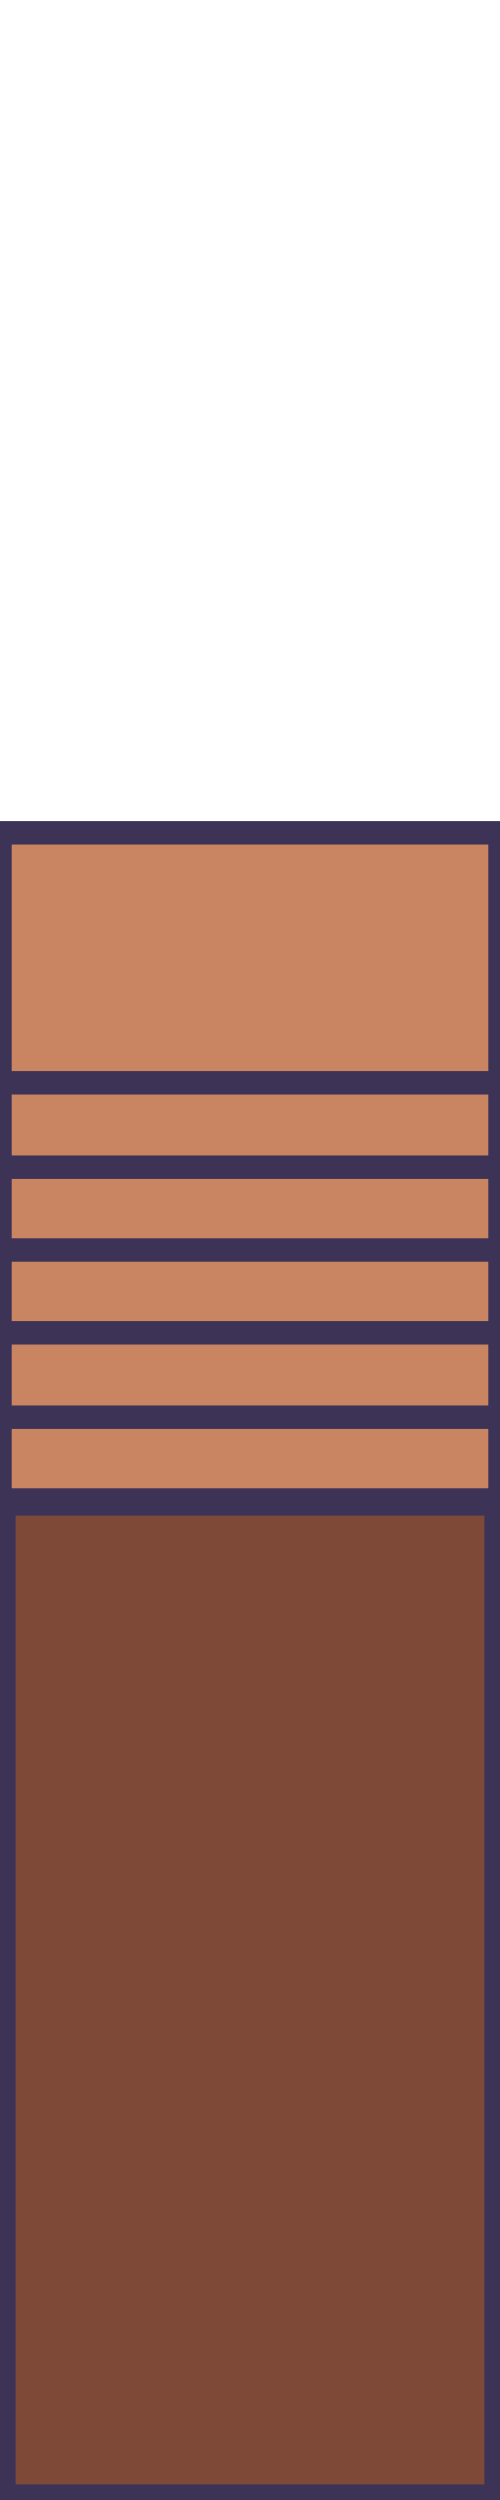
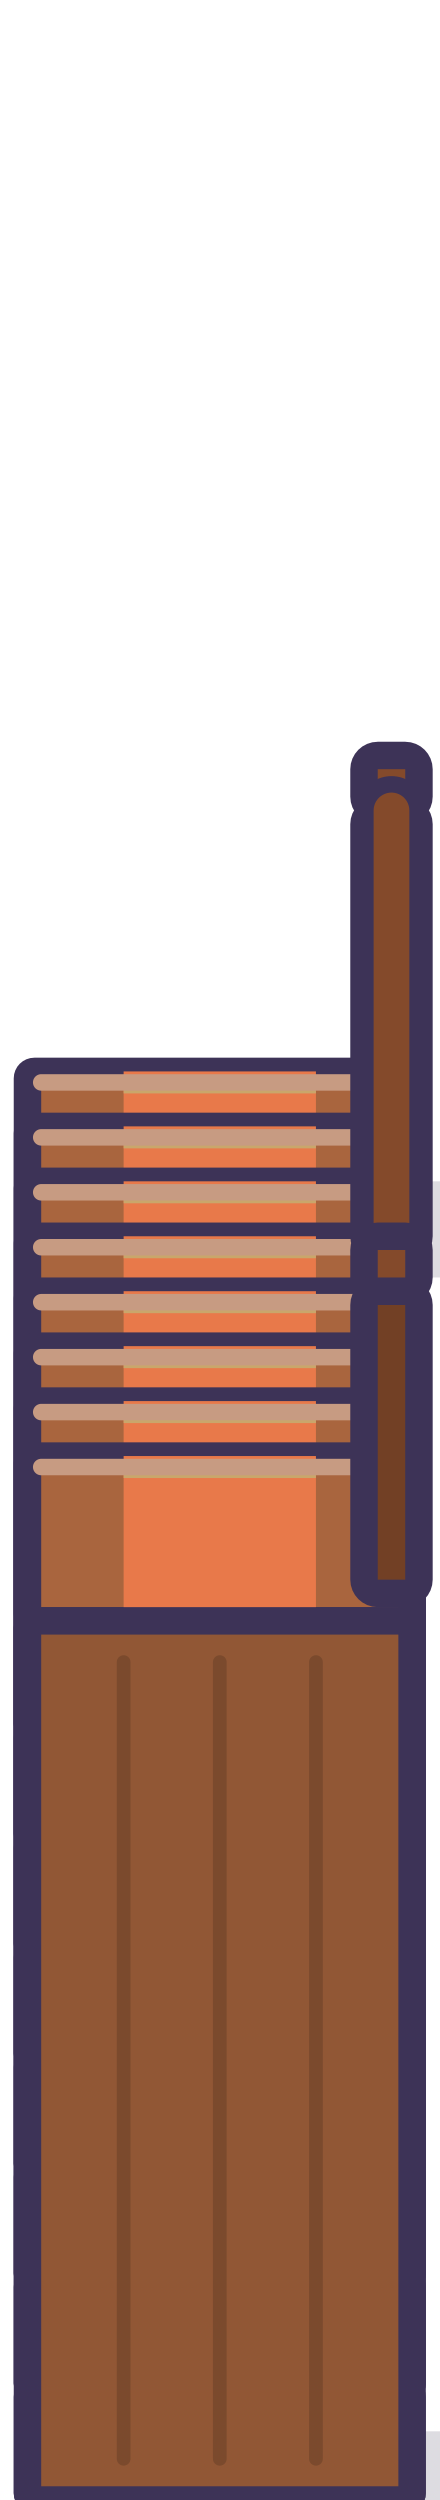
- <svg xmlns="http://www.w3.org/2000/svg" width="32" height="160" viewBox="0 0 32 160">
-   <rect x="0" y="96" width="32" height="64" fill="#7E4A37" stroke="#3D3357" stroke-width="2" />
-   <rect x="0" y="80.0" width="32" height="16.0" fill="#C98462" stroke="#3D3357" stroke-width="1.5" />
-   <rect x="0" y="74.7" width="32" height="16.0" fill="#C98462" stroke="#3D3357" stroke-width="1.5" />
-   <rect x="0" y="69.3" width="32" height="16.0" fill="#C98462" stroke="#3D3357" stroke-width="1.5" />
-   <rect x="0" y="64.0" width="32" height="16.0" fill="#C98462" stroke="#3D3357" stroke-width="1.5" />
-   <rect x="0" y="58.7" width="32" height="16.0" fill="#C98462" stroke="#3D3357" stroke-width="1.5" />
-   <rect x="0" y="53.3" width="32" height="16.0" fill="#C98462" stroke="#3D3357" stroke-width="1.5" />
+ <svg xmlns="http://www.w3.org/2000/svg" width="32" height="182" viewBox="0 0 32 182">
+   <g fill="#2B2440" fill-opacity="0.16">
+     <rect x="5" y="177" width="28" height="7" />
+     <rect x="29.5" y="86" width="4" height="7" />
+   </g>
+   <rect x="2" y="174" width="28" height="8" rx="0.5" fill="#915735" stroke="#3D3357" stroke-width="2" stroke-linejoin="round" />
+   <rect x="2" y="78" width="28" height="96" rx="0.5" fill="#A9653E" stroke="#3D3357" stroke-width="2" stroke-linejoin="round" />
+   <rect x="9" y="78" width="14" height="12" fill="#E8794A" />
+   <rect x="9" y="78.5" width="14" height="1.1" fill="#C9A66B" />
+   <path d="M29 78.8L3 78.8" fill="none" stroke="#C79B82" stroke-width="1.2" stroke-linecap="round" stroke-linejoin="round" />
+   <rect x="2" y="166" width="28" height="8" rx="0.5" fill="#915735" stroke="#3D3357" stroke-width="2" stroke-linejoin="round" />
+   <rect x="2" y="82" width="28" height="84" rx="0.5" fill="#A9653E" stroke="#3D3357" stroke-width="2" stroke-linejoin="round" />
+   <rect x="9" y="82" width="14" height="12" fill="#E8794A" />
+   <rect x="9" y="82.5" width="14" height="1.1" fill="#C9A66B" />
+   <path d="M29 82.8L3 82.8" fill="none" stroke="#C79B82" stroke-width="1.2" stroke-linecap="round" stroke-linejoin="round" />
+   <rect x="2" y="158" width="28" height="8" rx="0.5" fill="#915735" stroke="#3D3357" stroke-width="2" stroke-linejoin="round" />
+   <rect x="2" y="86" width="28" height="72" rx="0.5" fill="#A9653E" stroke="#3D3357" stroke-width="2" stroke-linejoin="round" />
+   <rect x="9" y="86" width="14" height="12" fill="#E8794A" />
+   <rect x="9" y="86.5" width="14" height="1.1" fill="#C9A66B" />
+   <path d="M29 86.8L3 86.8" fill="none" stroke="#C79B82" stroke-width="1.2" stroke-linecap="round" stroke-linejoin="round" />
+   <rect x="2" y="150" width="28" height="8" rx="0.5" fill="#915735" stroke="#3D3357" stroke-width="2" stroke-linejoin="round" />
+   <rect x="2" y="90" width="28" height="60" rx="0.5" fill="#A9653E" stroke="#3D3357" stroke-width="2" stroke-linejoin="round" />
+   <rect x="9" y="90" width="14" height="12" fill="#E8794A" />
+   <rect x="9" y="90.5" width="14" height="1.1" fill="#C9A66B" />
+   <path d="M29 90.8L3 90.8" fill="none" stroke="#C79B82" stroke-width="1.2" stroke-linecap="round" stroke-linejoin="round" />
+   <rect x="2" y="142" width="28" height="8" rx="0.5" fill="#915735" stroke="#3D3357" stroke-width="2" stroke-linejoin="round" />
+   <rect x="2" y="94" width="28" height="48" rx="0.5" fill="#A9653E" stroke="#3D3357" stroke-width="2" stroke-linejoin="round" />
+   <rect x="9" y="94" width="14" height="12" fill="#E8794A" />
+   <rect x="9" y="94.5" width="14" height="1.1" fill="#C9A66B" />
+   <path d="M29 94.8L3 94.8" fill="none" stroke="#C79B82" stroke-width="1.2" stroke-linecap="round" stroke-linejoin="round" />
+   <rect x="2" y="134" width="28" height="8" rx="0.5" fill="#915735" stroke="#3D3357" stroke-width="2" stroke-linejoin="round" />
+   <rect x="2" y="98" width="28" height="36" rx="0.5" fill="#A9653E" stroke="#3D3357" stroke-width="2" stroke-linejoin="round" />
+   <rect x="9" y="98" width="14" height="12" fill="#E8794A" />
+   <rect x="9" y="98.5" width="14" height="1.1" fill="#C9A66B" />
+   <path d="M29 98.8L3 98.8" fill="none" stroke="#C79B82" stroke-width="1.2" stroke-linecap="round" stroke-linejoin="round" />
+   <rect x="2" y="126" width="28" height="8" rx="0.5" fill="#915735" stroke="#3D3357" stroke-width="2" stroke-linejoin="round" />
+   <rect x="2" y="102" width="28" height="24" rx="0.5" fill="#A9653E" stroke="#3D3357" stroke-width="2" stroke-linejoin="round" />
+   <rect x="9" y="102" width="14" height="12" fill="#E8794A" />
+   <rect x="9" y="102.5" width="14" height="1.1" fill="#C9A66B" />
+   <path d="M29 102.8L3 102.8" fill="none" stroke="#C79B82" stroke-width="1.2" stroke-linecap="round" stroke-linejoin="round" />
+   <rect x="2" y="118" width="28" height="8" rx="0.5" fill="#915735" stroke="#3D3357" stroke-width="2" stroke-linejoin="round" />
+   <rect x="2" y="106" width="28" height="12" rx="0.5" fill="#A9653E" stroke="#3D3357" stroke-width="2" stroke-linejoin="round" />
+   <rect x="9" y="106" width="14" height="12" fill="#E8794A" />
+   <rect x="9" y="106.5" width="14" height="1.1" fill="#C9A66B" />
+   <path d="M29 106.8L3 106.8" fill="none" stroke="#C79B82" stroke-width="1.2" stroke-linecap="round" stroke-linejoin="round" />
+   <rect x="2" y="118" width="28" height="64" rx="0.5" fill="#915735" stroke="#3D3357" stroke-width="2" stroke-linejoin="round" />
+   <path d="M9 121V179" fill="none" stroke="#7B4A2D" stroke-width="1" stroke-linecap="round" stroke-linejoin="round" />
+   <path d="M16 121V179" fill="none" stroke="#7B4A2D" stroke-width="1" stroke-linecap="round" stroke-linejoin="round" />
+   <path d="M23 121V179" fill="none" stroke="#7B4A2D" stroke-width="1" stroke-linecap="round" stroke-linejoin="round" />
+   <rect x="26.5" y="59" width="4" height="32" rx="1" fill="#724025" stroke="#3D3357" stroke-width="2" stroke-linejoin="round" />
+   <rect x="26.5" y="55" width="4" height="4" rx="1" fill="#844A2B" stroke="#3D3357" stroke-width="2" stroke-linejoin="round" />
+   <path d="M28.5 84L28.5 65" fill="none" stroke="#3D3357" stroke-width="4.0" stroke-linecap="round" stroke-linejoin="round" />
+   <path d="M28.5 84L28.5 65" fill="none" stroke="#C9A66B" stroke-width="1.6" stroke-linecap="round" stroke-linejoin="round" />
+   <path d="M28.5 88L28.5 69" fill="none" stroke="#3D3357" stroke-width="4.0" stroke-linecap="round" stroke-linejoin="round" />
+   <path d="M28.5 88L28.5 69" fill="none" stroke="#C9A66B" stroke-width="1.6" stroke-linecap="round" stroke-linejoin="round" />
+   <path d="M28.5 92L28.5 73" fill="none" stroke="#3D3357" stroke-width="4.0" stroke-linecap="round" stroke-linejoin="round" />
+   <path d="M28.5 92L28.5 73" fill="none" stroke="#C9A66B" stroke-width="1.6" stroke-linecap="round" stroke-linejoin="round" />
+   <path d="M28.5 96L28.5 77" fill="none" stroke="#3D3357" stroke-width="4.0" stroke-linecap="round" stroke-linejoin="round" />
+   <path d="M28.5 96L28.5 77" fill="none" stroke="#C9A66B" stroke-width="1.6" stroke-linecap="round" stroke-linejoin="round" />
+   <path d="M28.5 100L28.5 81" fill="none" stroke="#3D3357" stroke-width="4.0" stroke-linecap="round" stroke-linejoin="round" />
+   <path d="M28.5 100L28.5 81" fill="none" stroke="#C9A66B" stroke-width="1.6" stroke-linecap="round" stroke-linejoin="round" />
+   <path d="M28.5 104L28.5 85" fill="none" stroke="#3D3357" stroke-width="4.0" stroke-linecap="round" stroke-linejoin="round" />
+   <path d="M28.5 104L28.5 85" fill="none" stroke="#C9A66B" stroke-width="1.6" stroke-linecap="round" stroke-linejoin="round" />
+   <path d="M28.5 108L28.5 89" fill="none" stroke="#3D3357" stroke-width="4.0" stroke-linecap="round" stroke-linejoin="round" />
+   <path d="M28.5 108L28.5 89" fill="none" stroke="#C9A66B" stroke-width="1.6" stroke-linecap="round" stroke-linejoin="round" />
+   <path d="M28.5 59L28.5 92" fill="none" stroke="#3D3357" stroke-width="5.0" stroke-linecap="round" stroke-linejoin="round" />
+   <path d="M28.5 59L28.5 92" fill="none" stroke="#844A2B" stroke-width="2.6" stroke-linecap="round" stroke-linejoin="round" />
+   <path d="M28.5 112L28.5 93" fill="none" stroke="#3D3357" stroke-width="4.0" stroke-linecap="round" stroke-linejoin="round" />
+   <path d="M28.5 112L28.5 93" fill="none" stroke="#C9A66B" stroke-width="1.6" stroke-linecap="round" stroke-linejoin="round" />
+   <rect x="26.5" y="94" width="4" height="22" rx="1" fill="#724025" stroke="#3D3357" stroke-width="2" stroke-linejoin="round" />
+   <rect x="26.5" y="90" width="4" height="4" rx="1" fill="#844A2B" stroke="#3D3357" stroke-width="2" stroke-linejoin="round" />
</svg>
